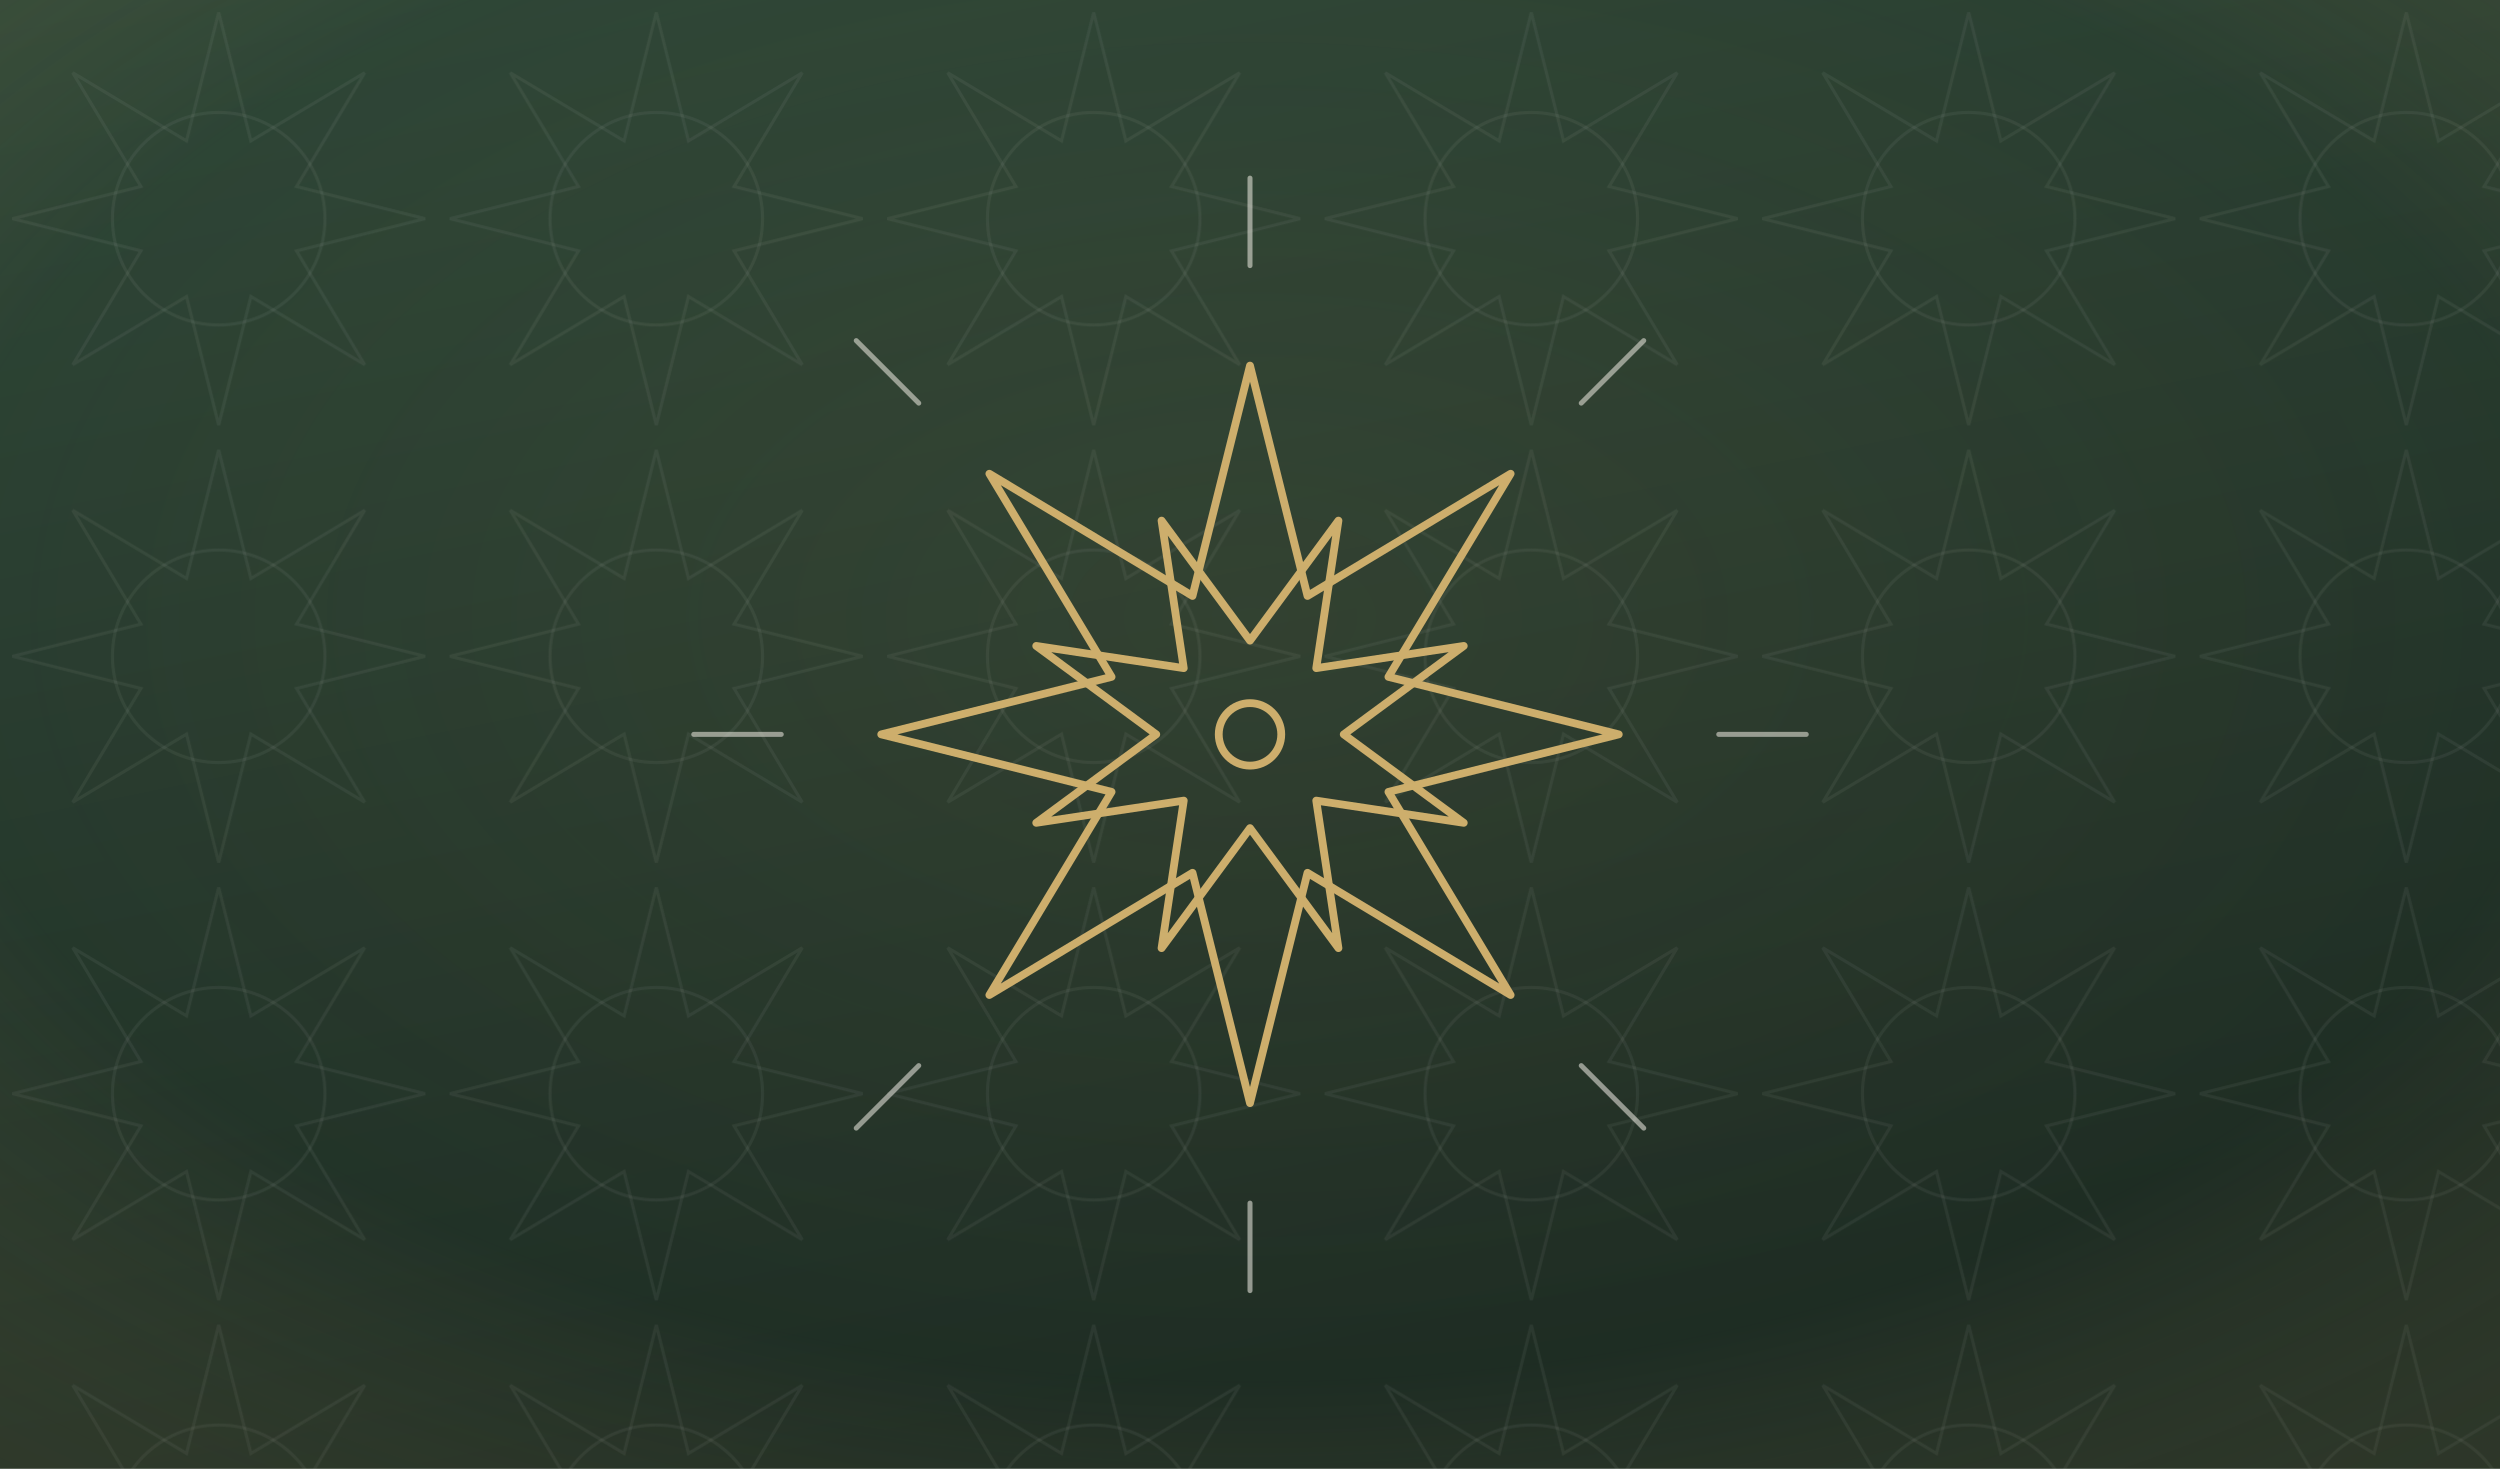
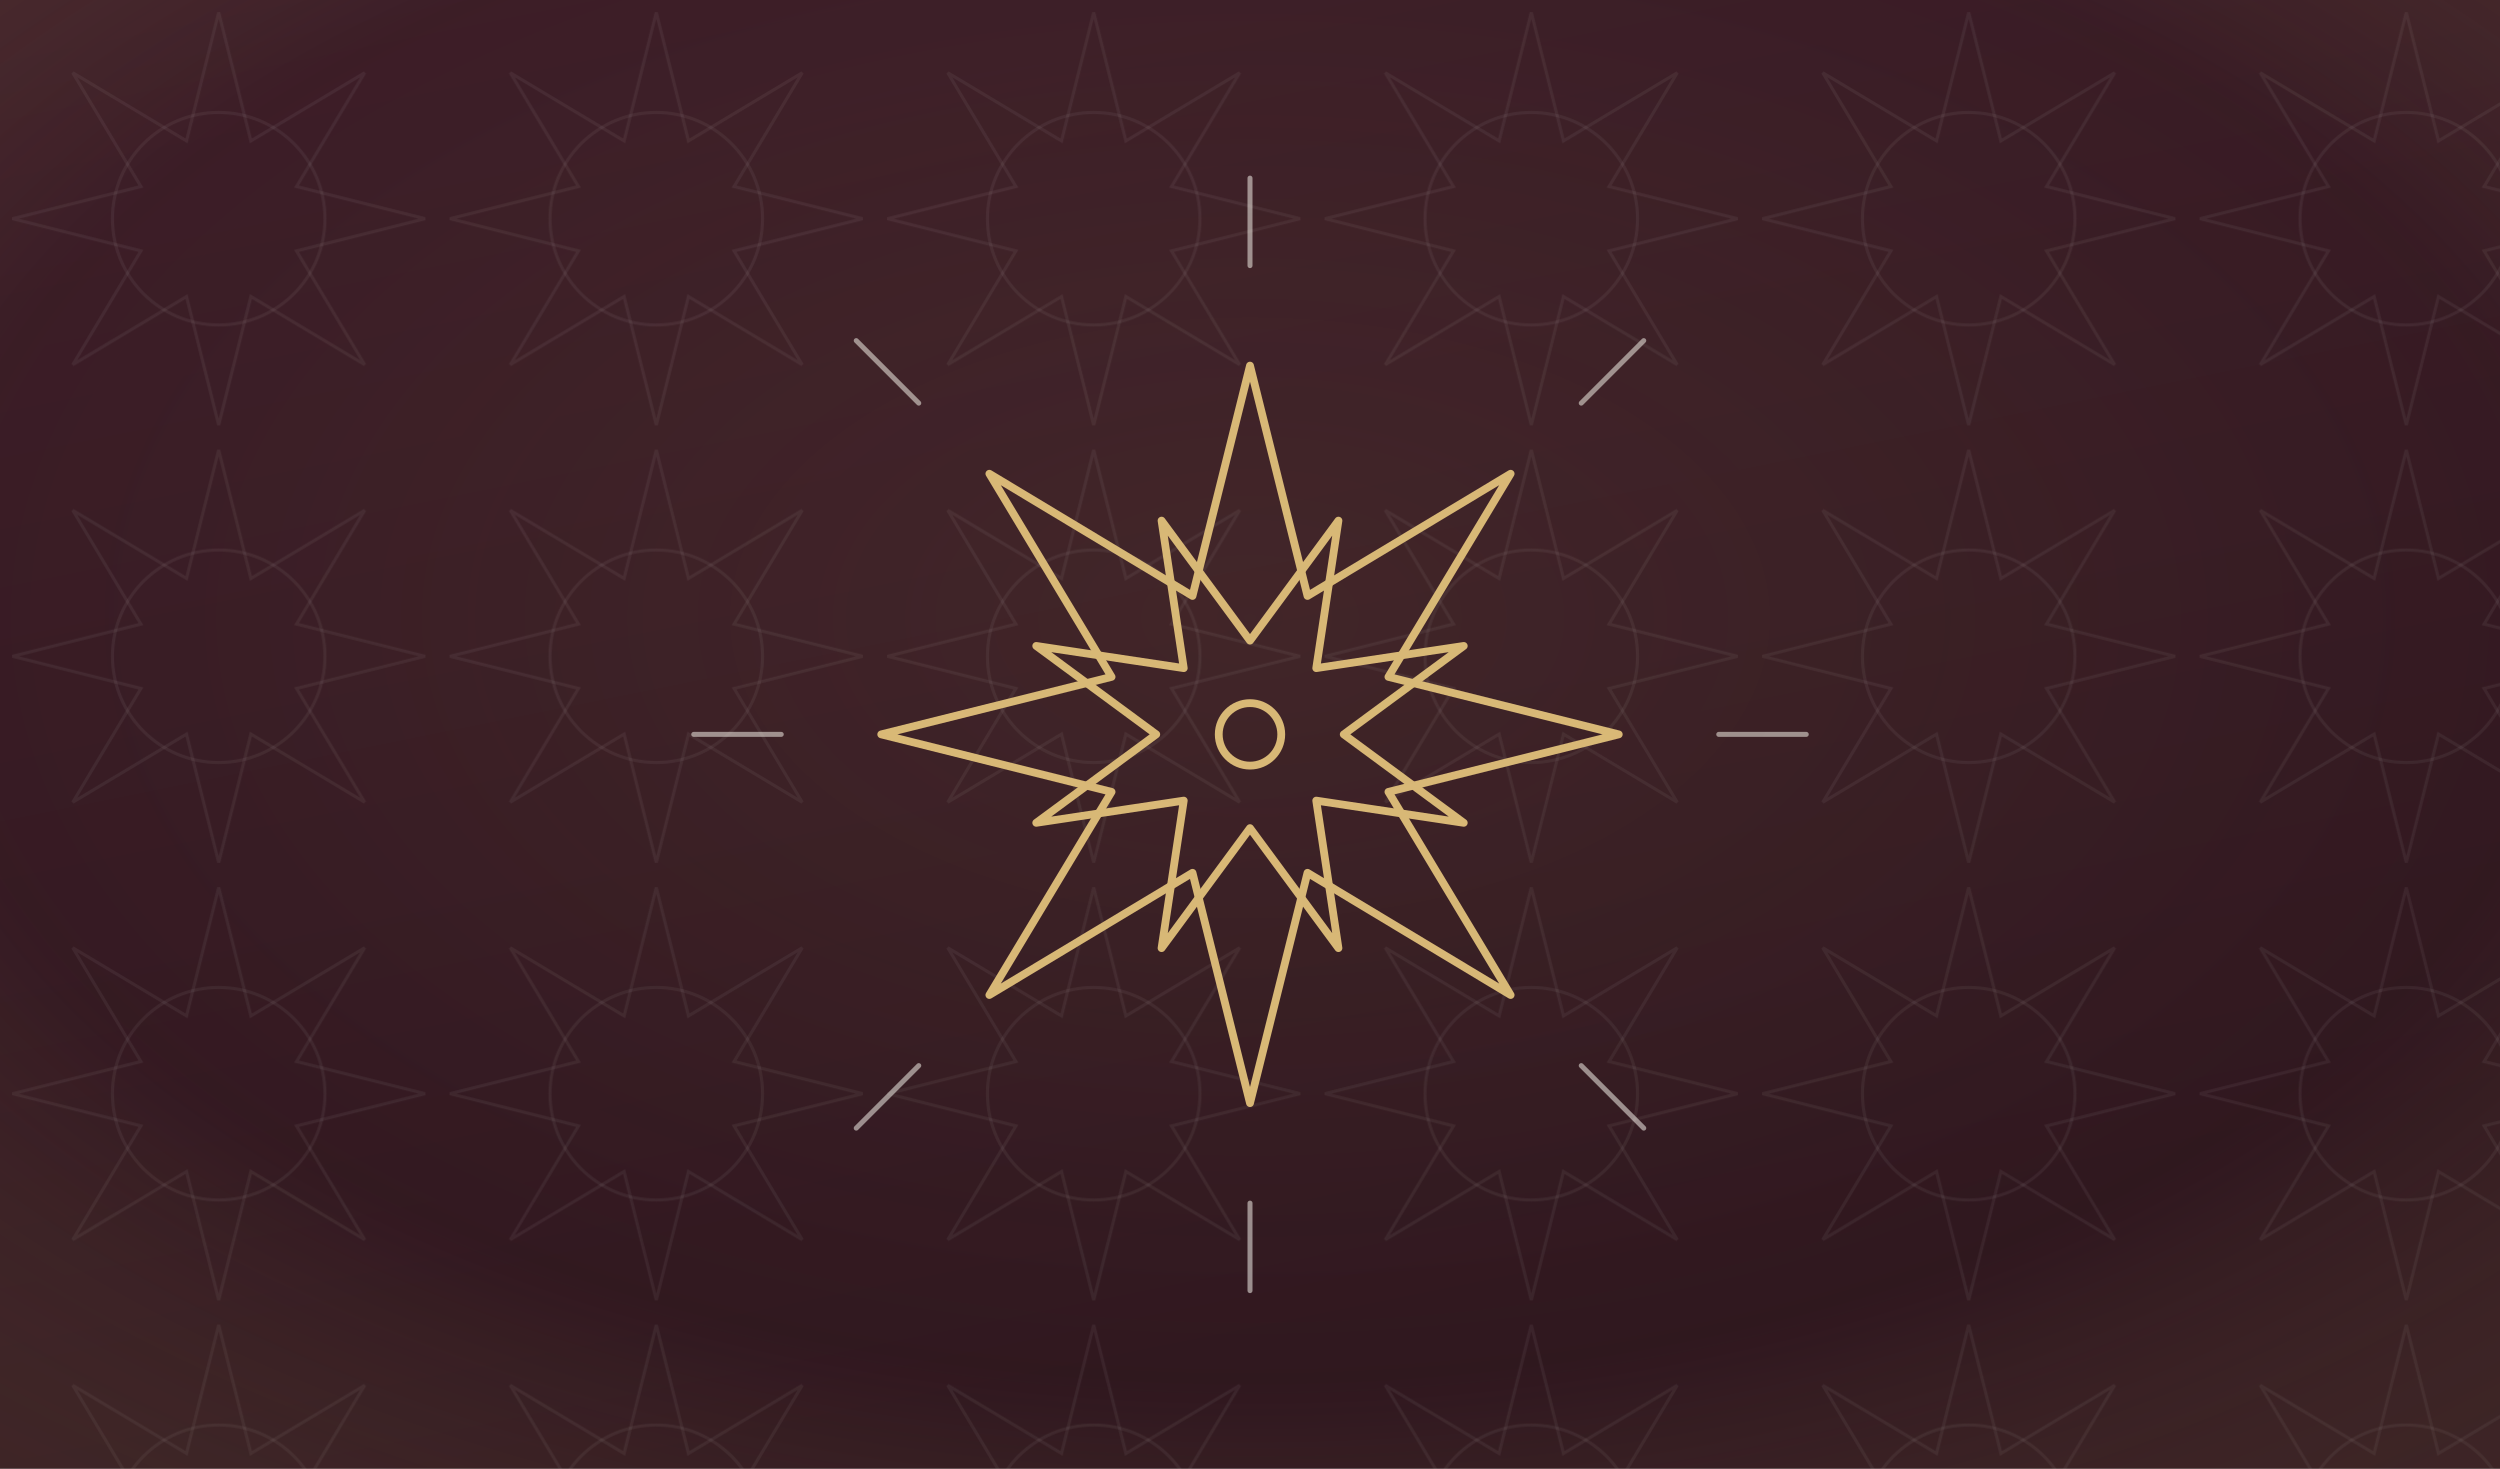
<svg xmlns="http://www.w3.org/2000/svg" viewBox="0 0 800 470" role="img" aria-label="">
  <defs>
    <linearGradient id="bg" x1="0" y1="0" x2="0.35" y2="1">
-       <stop offset="0" stop-color="#2c4536" />
-       <stop offset="1" stop-color="#1b2a22" />
+       <stop offset="0" stop-color="#3a1b26" />
+       <stop offset="1" stop-color="#2c141d" />
    </linearGradient>
    <radialGradient id="glow" cx="0.5" cy="0.42" r="1.05">
-       <stop offset="0" stop-color="#cdae6c" stop-opacity="0.09" />
-       <stop offset="0.5" stop-color="#cdae6c" stop-opacity="0.02" />
-       <stop offset="1" stop-color="#101a14" stop-opacity="0.4" />
+       <stop offset="0" stop-color="#d8b876" stop-opacity="0.09" />
+       <stop offset="0.5" stop-color="#d8b876" stop-opacity="0.02" />
+       <stop offset="1" stop-color="#1c0d13" stop-opacity="0.4" />
    </radialGradient>
    <pattern id="lat" width="140" height="140" patternUnits="userSpaceOnUse">
      <g fill="none" stroke="#f2f0eb" stroke-opacity="0.06">
        <polygon points="70.0,4.0 80.3,45.1 116.7,23.3 94.9,59.7 136.0,70.0 94.9,80.3 116.7,116.7 80.3,94.9 70.0,136.0 59.7,94.9 23.3,116.7 45.1,80.3 4.0,70.0 45.1,59.7 23.3,23.3 59.7,45.1" />
        <circle cx="70" cy="70" r="34" />
      </g>
    </pattern>
  </defs>
  <rect width="800" height="470" fill="url(#bg)" />
  <rect width="800" height="470" fill="url(#lat)" />
-   <g fill="none" stroke="#cdae6c" stroke-width="2.5" stroke-linecap="round" stroke-linejoin="round">
+   <g fill="none" stroke="#d8b876" stroke-width="2.5" stroke-linecap="round" stroke-linejoin="round">
    <polygon points="400.0,117.0 418.4,190.7 483.4,151.6 444.3,216.6 518.0,235.0 444.3,253.4 483.4,318.4 418.4,279.3 400.0,353.0 381.6,279.3 316.6,318.4 355.7,253.4 282.0,235.0 355.7,216.6 316.6,151.6 381.6,190.7" />
    <polygon points="428.3,166.6 421.2,213.8 468.4,206.7 430.0,235.0 468.4,263.3 421.2,256.2 428.3,303.4 400.0,265.0 371.7,303.4 378.8,256.2 331.6,263.3 370.0,235.0 331.6,206.7 378.8,213.8 371.7,166.6 400.0,205.0" />
    <circle cx="400" cy="235" r="10" />
  </g>
  <g fill="none" stroke="#f2f0eb" stroke-opacity="0.55" stroke-width="1.6" stroke-linecap="round">
    <line x1="400" y1="85" x2="400" y2="57" />
    <line x1="506" y1="129" x2="526" y2="109" />
    <line x1="550" y1="235" x2="578" y2="235" />
    <line x1="506" y1="341" x2="526" y2="361" />
    <line x1="400" y1="385" x2="400" y2="413" />
    <line x1="294" y1="341" x2="274" y2="361" />
    <line x1="250" y1="235" x2="222" y2="235" />
    <line x1="294" y1="129" x2="274" y2="109" />
  </g>
  <rect width="800" height="470" fill="url(#glow)" />
</svg>
